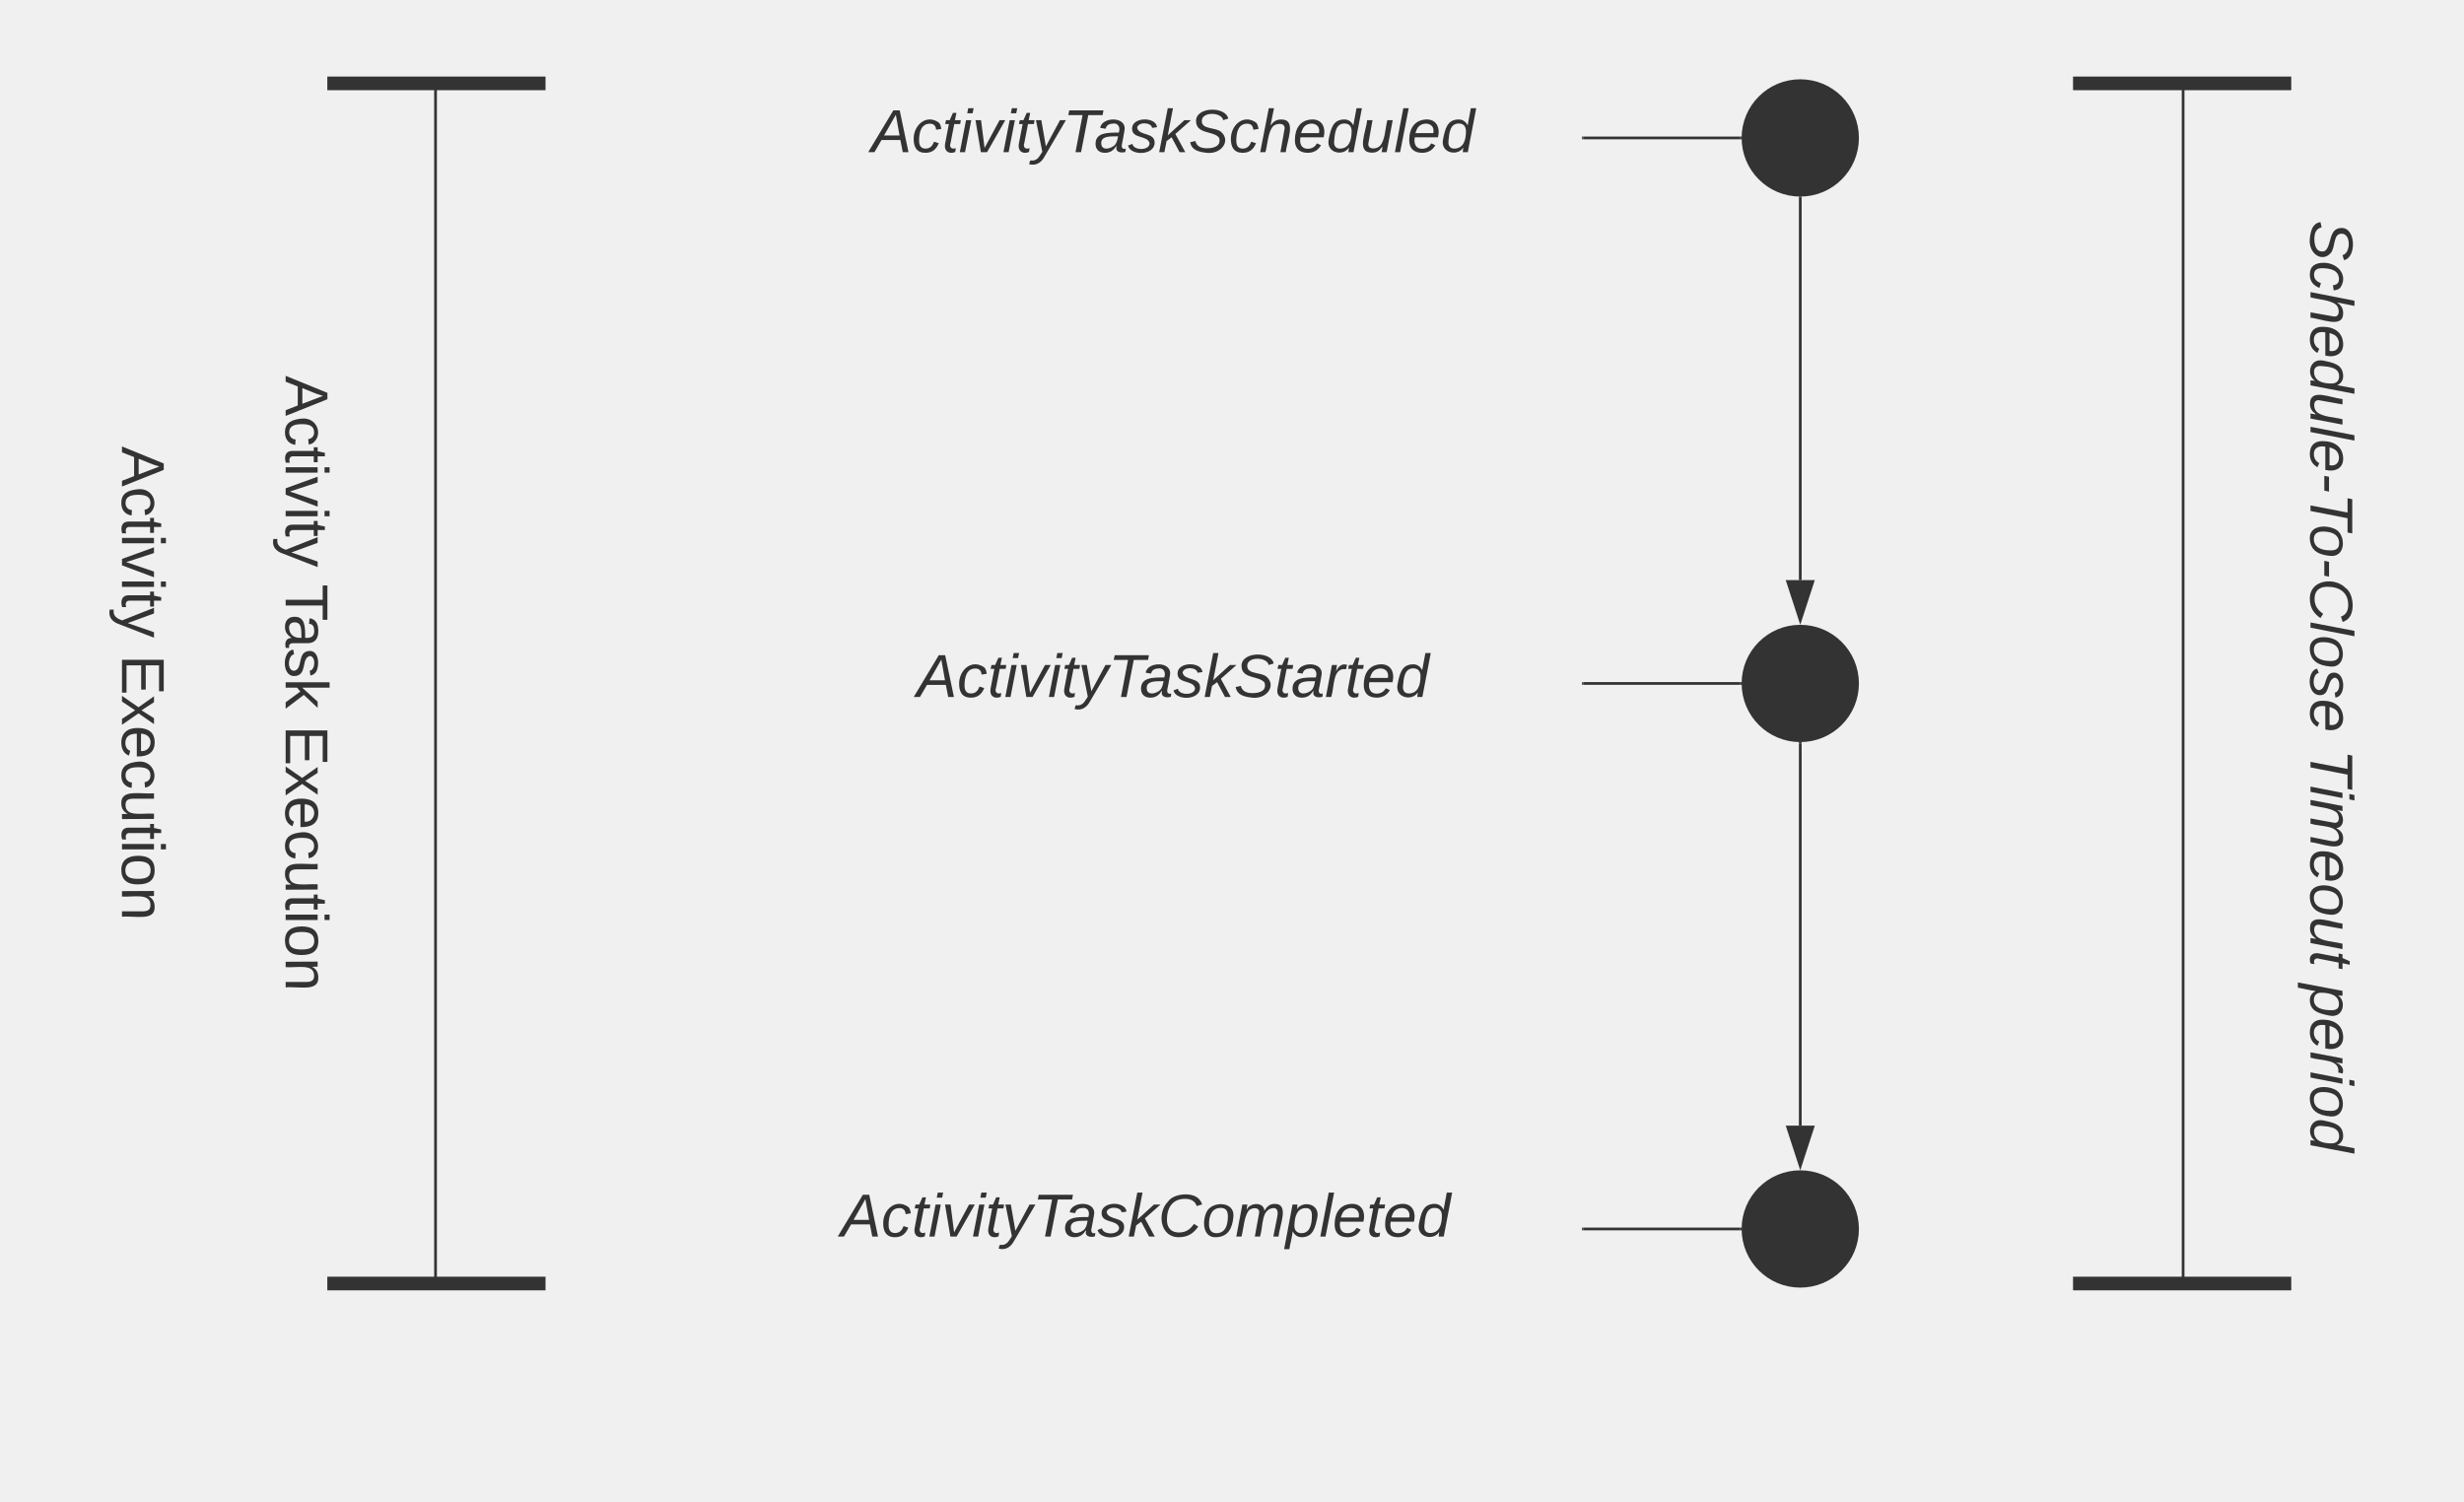
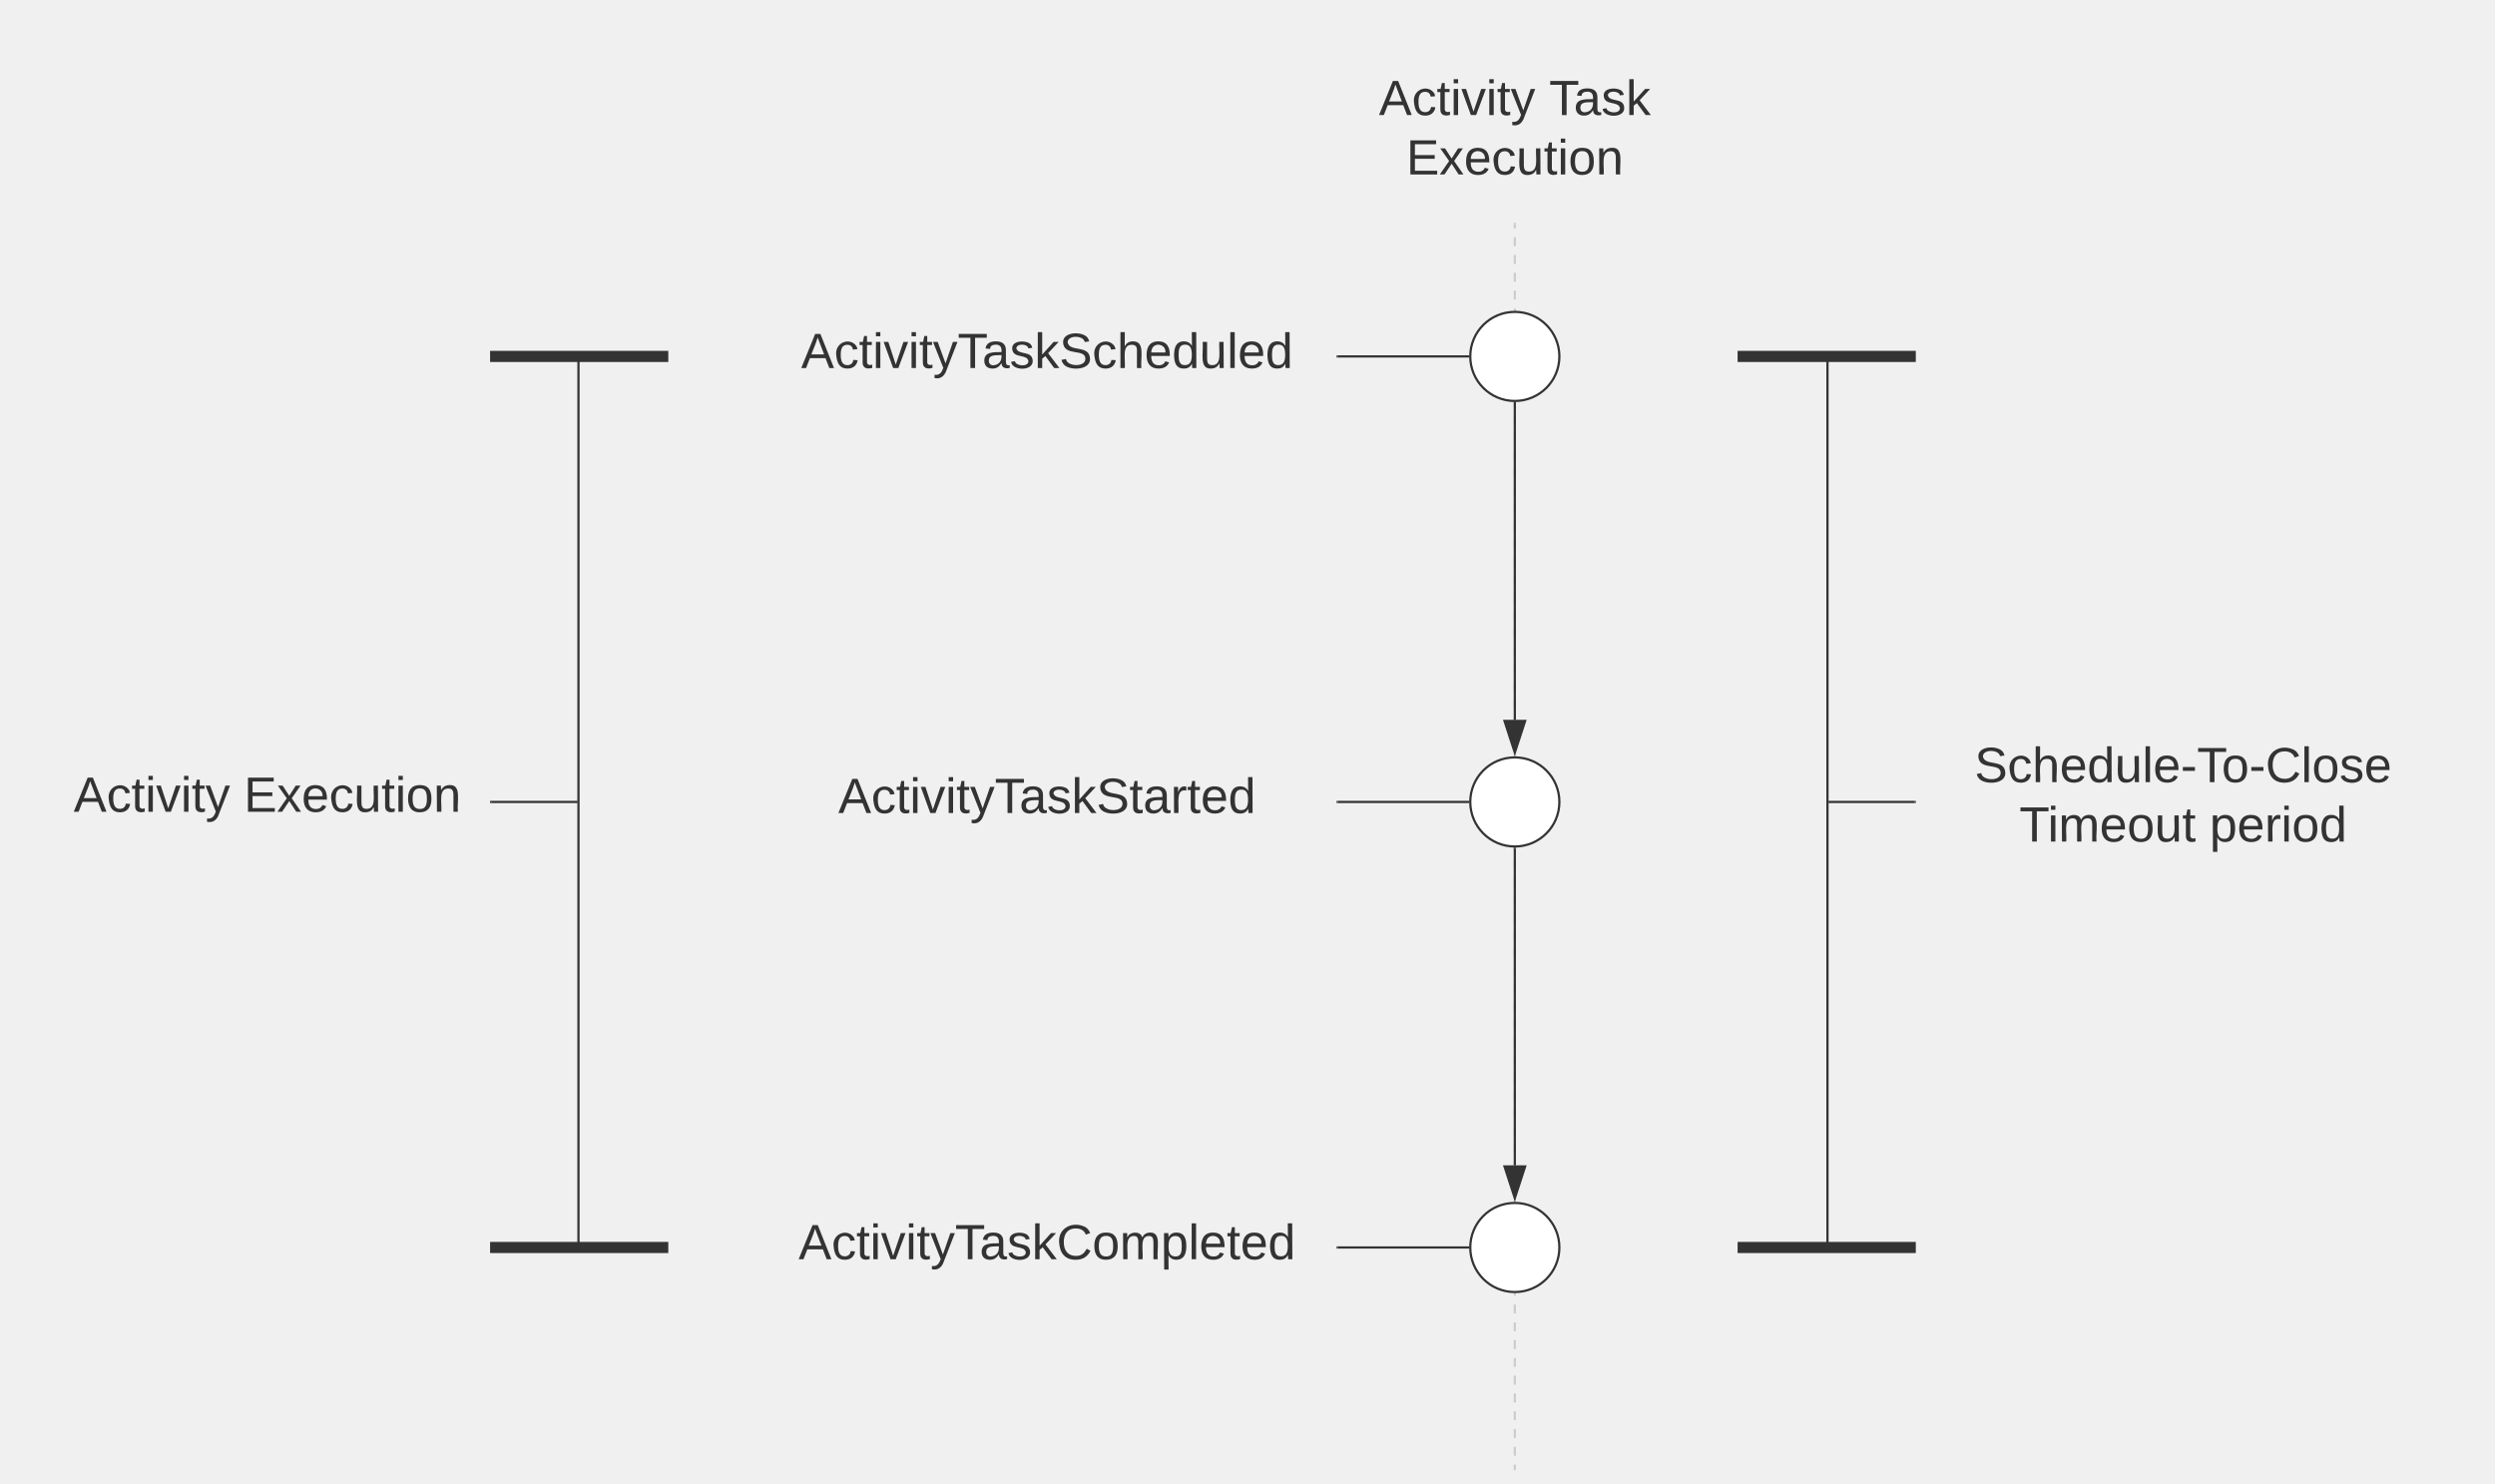
- <svg xmlns="http://www.w3.org/2000/svg" xmlns:ns1="lucid" xmlns:xlink="http://www.w3.org/1999/xlink" width="903.33" height="550.57">
-   <g transform="translate(-140 -249.4309)" ns1:page-tab-id="0_0">
-     <path d="M820 300c0 11.05-8.95 20-20 20s-20-8.95-20-20 8.95-20 20-20 20 8.95 20 20zM820 500c0 11.05-8.95 20-20 20s-20-8.95-20-20 8.95-20 20-20 20 8.95 20 20zM820 700c0 11.05-8.95 20-20 20s-20-8.95-20-20 8.95-20 20-20 20 8.95 20 20z" stroke="#333" stroke-width="3" fill="#333" />
-     <path d="M420 275.43c0-3.3 2.7-6 6-6h288c3.3 0 6 2.7 6 6v49.14c0 3.3-2.7 6-6 6H426c-3.3 0-6-2.7-6-6z" stroke="#000" stroke-opacity="0" stroke-width="3" fill="#fff" fill-opacity="0" />
-     <use xlink:href="#a" transform="matrix(1,0,0,1,425,274.4309) translate(34.41358 30.77778)" />
-     <path d="M720.5 300H778" stroke="#333" fill="none" />
-     <path d="M720.5 300.5h-.5v-1h.5M778.5 299.93l.02.57H778v-1h.55" fill="#333" />
-     <path d="M420 466c0-3.3 2.7-6 6-6h288c3.3 0 6 2.7 6 6v68c0 3.3-2.7 6-6 6H426c-3.3 0-6-2.7-6-6z" stroke="#000" stroke-opacity="0" stroke-width="3" fill="#fff" fill-opacity="0" />
-     <use xlink:href="#b" transform="matrix(1,0,0,1,425,465) translate(51.08025 39.96528)" />
-     <path d="M720.5 500H778" stroke="#333" fill="none" />
-     <path d="M720.5 500.5h-.5v-1h.5M778.5 499.93l.02.57H778v-1h.55" fill="#333" />
-     <path d="M400 626c0-3.3 2.7-6 6-6h308c3.3 0 6 2.7 6 6v148c0 3.3-2.7 6-6 6H406c-3.3 0-6-2.7-6-6z" stroke="#000" stroke-opacity="0" stroke-width="3" fill="#fff" fill-opacity="0" />
-     <use xlink:href="#c" transform="matrix(1,0,0,1,400,620) translate(48.24074 82.77778)" />
-     <path d="M800 322v140.12" stroke="#333" fill="none" />
-     <path d="M799.93 321.5l.57-.02v.53h-1v-.55" fill="#333" />
-     <path d="M800 476.88l-4.64-14.26h9.28z" stroke="#333" fill="#333" />
-     <path d="M720.5 700H778" stroke="#333" fill="none" />
-     <path d="M720.5 700.5h-.5v-1h.5M778.5 699.93l.02.57H778v-1h.55" fill="#333" />
-     <path d="M800 522v140.12" stroke="#333" fill="none" />
-     <path d="M799.93 521.5l.57-.02v.53h-1v-.55" fill="#333" />
-     <path d="M800 676.88l-4.64-14.26h9.28z" stroke="#333" fill="#333" />
-     <path d="M966 300c-3.3 0-6 2.7-6 6v389.14c0 3.3 2.7 6 6 6h51.33c3.32 0 6-2.7 6-6V306c0-3.3-2.68-6-6-6z" stroke="#000" stroke-opacity="0" stroke-width="3" fill="#fff" fill-opacity="0" />
-     <use xlink:href="#d" transform="matrix(6.123233995736766e-17,1,-1,6.123233995736766e-17,1018.333,305) translate(25.2284 31.27778)" />
-     <use xlink:href="#e" transform="matrix(6.123233995736766e-17,1,-1,6.123233995736766e-17,1018.333,305) translate(219.1173 31.27778)" />
-     <use xlink:href="#f" transform="matrix(6.123233995736766e-17,1,-1,6.123233995736766e-17,1018.333,305) translate(305.1667 31.27778)" />
-     <path d="M265 340c8.28 0 15 6.72 15 15v290c0 8.28-6.72 15-15 15h-30c-8.28 0-15-6.72-15-15V355c0-8.28 6.72-15 15-15z" stroke="#000" stroke-opacity="0" stroke-width="3" fill-opacity="0" />
-     <use xlink:href="#g" transform="matrix(6.123233995736766e-17,1,-1,6.123233995736766e-17,275,345) translate(42.16049 30.27778)" />
-     <use xlink:href="#h" transform="matrix(6.123233995736766e-17,1,-1,6.123233995736766e-17,275,345) translate(118.5802 30.27778)" />
-     <use xlink:href="#i" transform="matrix(6.123233995736766e-17,1,-1,6.123233995736766e-17,275,345) translate(170.3704 30.27778)" />
-     <path d="M902.5 280h75M902.56 280H900M977.44 280H980" stroke="#333" stroke-width="5" fill="none" />
-     <path d="M940.35 719.5v-439M940.35 719.5v.5M940.35 280.5v-.5" stroke="#333" fill="none" />
-     <path d="M902.5 720h75M902.56 720H900M977.44 720H980M262.5 280h75M262.56 280H260M337.44 280H340M262.5 720h75M262.56 720H260M337.44 720H340" stroke="#333" stroke-width="5" fill="none" />
-     <path d="M299.67 719.5v-439M299.67 719.5v.5M299.67 280.5v-.5" stroke="#333" fill="none" />
+ <svg xmlns="http://www.w3.org/2000/svg" xmlns:ns1="lucid" xmlns:xlink="http://www.w3.org/1999/xlink" width="1120" height="666">
+   <g transform="translate(-120 -140)" ns1:page-tab-id="0_0">
+     <path d="M800 240.5v2m0 4v3.98m0 4v4m0 3.98v4m0 4v3.98m0 4v3.98m0 4v4m0 3.98v4m0 4v3.98m0 4v4m0 3.98v4m0 4v3.98m0 4v3.98m0 4v4m0 3.98v4m0 4v3.98m0 4v4m0 3.98v4m0 4v3.98m0 4v3.98m0 4v4m0 3.98v4m0 4v3.98m0 4v4m0 3.98v4m0 4v3.98m0 4v3.98m0 4v4m0 3.98v4m0 4v3.98m0 4v4m0 3.98v4m0 4v3.98m0 4V506m0 4v4m0 3.98v4m0 4v3.98m0 4v4m0 3.98v4m0 4v3.98m0 4v3.98m0 4v4m0 3.98v4m0 4v3.98m0 4v4m0 3.98v4m0 4v3.98m0 4v3.98m0 4v4m0 3.98v4m0 4v3.98m0 4v4m0 3.98v4m0 4v3.98m0 4v3.98m0 4v4m0 3.98v4m0 4v3.98m0 4v4m0 3.98v4m0 4v3.98m0 4v3.98m0 4v4m0 3.98v4m0 4v3.98m0 4v4m0 3.98v4m0 4v3.98m0 4v3.98m0 4v4m0 3.98v2" stroke="#ccc" fill="none" />
+     <path d="M800.5 240.5h-1v-.5h1" fill="#ccc" />
+     <path d="M800 799.5v.5" stroke="#ccc" fill="none" />
+     <path d="M820 300c0 11.05-8.95 20-20 20s-20-8.95-20-20 8.95-20 20-20 20 8.95 20 20zM820 500c0 11.05-8.95 20-20 20s-20-8.95-20-20 8.95-20 20-20 20 8.95 20 20zM820 700c0 11.05-8.95 20-20 20s-20-8.95-20-20 8.95-20 20-20 20 8.95 20 20z" stroke="#333" fill="#fff" />
+     <path d="M460 275.43c0-3.3 2.7-6 6-6h248c3.3 0 6 2.7 6 6v49.14c0 3.3-2.7 6-6 6H466c-3.3 0-6-2.7-6-6z" stroke="#000" stroke-opacity="0" stroke-width="3" fill="#fff" fill-opacity="0" />
+     <use xlink:href="#a" transform="matrix(1,0,0,1,465,274.4309) translate(14.62963 30.77778)" />
+     <path d="M720.5 300H779" stroke="#333" fill="none" />
+     <path d="M720.5 300.5h-.5v-1h.5M779.5 299.98l.02.52H779v-1h.56" fill="#333" />
+     <path d="M460 466c0-3.3 2.7-6 6-6h248c3.3 0 6 2.7 6 6v68c0 3.3-2.7 6-6 6H466c-3.3 0-6-2.7-6-6z" stroke="#000" stroke-opacity="0" stroke-width="3" fill="#fff" fill-opacity="0" />
+     <use xlink:href="#b" transform="matrix(1,0,0,1,465,465) translate(31.2963 39.96528)" />
+     <path d="M720.5 500H779" stroke="#333" fill="none" />
+     <path d="M720.5 500.5h-.5v-1h.5M779.5 499.98l.02.52H779v-1h.56" fill="#333" />
+     <path d="M460 686c0-3.3 2.7-6 6-6h248c3.3 0 6 2.7 6 6v28c0 3.3-2.7 6-6 6H466c-3.3 0-6-2.7-6-6z" stroke="#000" stroke-opacity="0" stroke-width="3" fill="#fff" fill-opacity="0" />
+     <use xlink:href="#c" transform="matrix(1,0,0,1,460,680) translate(18.45679 25.27778)" />
+     <path d="M800 321v142.12" stroke="#333" fill="none" />
+     <path d="M799.98 320.5l.52-.02v.53h-1v-.56" fill="#333" />
+     <path d="M800 477.88l-4.64-14.26h9.28z" stroke="#333" fill="#333" />
+     <path d="M720.5 700H779" stroke="#333" fill="none" />
+     <path d="M720.5 700.5h-.5v-1h.5M779.5 699.98l.02.52H779v-1h.56" fill="#333" />
+     <path d="M800 521v142.12" stroke="#333" fill="none" />
+     <path d="M799.98 520.5l.52-.02v.53h-1v-.56" fill="#333" />
+     <path d="M800 677.88l-4.64-14.26h9.28z" stroke="#333" fill="#333" />
+     <path d="M980 525.67c0 3.3 2.7 6 6 6h228c3.3 0 6-2.7 6-6v-51.34c0-3.3-2.7-6-6-6H986c-3.3 0-6 2.7-6 6z" stroke="#000" stroke-opacity="0" stroke-width="3" fill="#fff" fill-opacity="0" />
+     <use xlink:href="#d" transform="matrix(1,0,0,1,985,473.3333) translate(21.35802 17.77778)" />
+     <use xlink:href="#e" transform="matrix(1,0,0,1,985,473.3333) translate(41.48148 44.44444)" />
+     <use xlink:href="#f" transform="matrix(1,0,0,1,985,473.3333) translate(126.9136 44.44444)" />
+     <path d="M902.5 300h75M902.56 300H900M977.44 300H980" stroke="#333" stroke-width="5" fill="none" />
+     <path d="M940.35 699.5v-399M940.35 699.5v.5M940.35 300.5v-.5" stroke="#333" fill="none" />
+     <path d="M902.5 700h75M902.56 700H900M977.44 700H980M342.5 300h75M342.56 300H340M417.44 300H420M342.5 700h75M342.56 700H340M417.44 700H420" stroke="#333" stroke-width="5" fill="none" />
+     <path d="M379.67 699.5v-399M379.67 699.5v.5M379.67 300.5v-.5" stroke="#333" fill="none" />
+     <path d="M140 455c0-8.28 6.72-15 15-15h170c8.28 0 15 6.72 15 15v90c0 8.28-6.72 15-15 15H155c-8.28 0-15-6.72-15-15z" stroke="#000" stroke-opacity="0" stroke-width="3" fill-opacity="0" />
+     <use xlink:href="#g" transform="matrix(1,0,0,1,145,445) translate(8.055556 59.40278)" />
+     <use xlink:href="#h" transform="matrix(1,0,0,1,145,445) translate(84.47531 59.40278)" />
+     <path d="M979.5 500h-38.65" stroke="#333" fill="none" />
+     <path d="M980 500.5h-.5v-1h.5" fill="#333" />
+     <path d="M940.86 500h-.5M340.5 500h38.67" stroke="#333" fill="none" />
+     <path d="M340.5 500.5h-.5v-1h.5" fill="#333" />
+     <path d="M379.15 500h.52" stroke="#333" fill="none" />
+     <path d="M700 175c0-8.28 6.72-15 15-15h170c8.28 0 15 6.72 15 15v50c0 8.28-6.72 15-15 15H715c-8.28 0-15-6.72-15-15z" stroke="#000" stroke-opacity="0" stroke-width="3" fill-opacity="0" />
    <g>
-       <path d="M205 340c8.28 0 15 6.72 15 15v290c0 8.28-6.72 15-15 15h-30c-8.28 0-15-6.72-15-15V355c0-8.28 6.72-15 15-15z" stroke="#000" stroke-opacity="0" stroke-width="3" fill-opacity="0" />
-     </g>
-     <g>
-       <use xlink:href="#g" transform="matrix(6.123233995736766e-17,1,-1,6.123233995736766e-17,215,345) translate(68.05556 30.27778)" />
-       <use xlink:href="#i" transform="matrix(6.123233995736766e-17,1,-1,6.123233995736766e-17,215,345) translate(144.4753 30.27778)" />
+       <use xlink:href="#g" transform="matrix(1,0,0,1,705,165) translate(33.98148 26.65278)" />
+       <use xlink:href="#i" transform="matrix(1,0,0,1,705,165) translate(110.4012 26.65278)" />
+       <use xlink:href="#h" transform="matrix(1,0,0,1,705,165) translate(46.26543 53.31944)" />
    </g>
    <defs>
-       <path fill="#333" d="M187 0l-14-72H61L19 0h-37l149-248h38L221 0h-34zm-19-99l-22-123L76-99h92" id="j" />
-       <path fill="#333" d="M44-68c0 29 11 47 38 47 30 0 42-19 51-41l28 9C148-21 126 4 82 4 31 4 10-29 12-85c3-77 74-140 146-93 12 8 15 23 18 40l-31 5c-1-22-13-36-36-36-52 0-65 49-65 101" id="k" />
-       <path fill="#333" d="M51-54c-9 22 5 41 31 30L79-1C43 14 10-4 19-52l22-115H19l5-23h22l19-43h21l-9 43h35l-4 23H73" id="l" />
-       <path fill="#333" d="M50-231l6-30h32l-6 30H50zM6 0l37-190h31L37 0H6" id="m" />
-       <path fill="#333" d="M89 0H52L20-190h33L74-25l89-165h34" id="n" />
-       <path fill="#333" d="M198-190L69 30C53 58 25 83-20 72c4-11-1-27 19-22 33-1 43-29 59-52L20-190h32L79-34l84-156h35" id="o" />
-       <path fill="#333" d="M151-220L108 0H75l42-220H32l6-28h203l-5 28h-85" id="p" />
-       <path fill="#333" d="M165-48c-4 18 1 34 23 27l-3 20c-29 8-62 0-52-35h-2C116-14 99 4 63 4 30 4 8-16 8-49c0-68 71-67 138-67 10-26 0-56-31-54-26 1-42 9-47 31l-32-5c8-67 160-71 144 15-5 28-9 54-15 81zM42-50c3 52 80 24 89-6 7-12 7-24 11-38-47 1-103-4-100 44" id="q" />
-       <path fill="#333" d="M55-144c13 50 104 24 104 88C159 21 15 23 1-39l26-10c6 40 102 42 102-4-13-50-104-23-104-87 0-71 143-71 148-8l-29 4c-5-35-85-37-89 0" id="r" />
-       <path fill="#333" d="M127 0L80-88 50-66 37 0H6l51-261h31L57-100l99-90h39l-93 82L161 0h-34" id="s" />
-       <path fill="#333" d="M194-120c59 52 2 134-86 124-53-6-90-18-98-63l31-7c8 30 29 43 70 43 46 0 84-17 71-62-32-43-135-20-137-98-3-89 178-90 191-16l-30 9c-8-48-127-53-127 5 0 53 81 35 115 65" id="t" />
-       <path fill="#333" d="M67-158c15-20 31-36 64-36 94 0 33 127 27 194h-32l25-140c3-38-53-32-70-12C52-117 51-51 37 0H6l51-261h31" id="u" />
-       <path fill="#333" d="M111-194c62-3 86 47 72 106H45c-7 38 6 69 45 68 27-1 43-14 53-32l24 11C152-15 129 4 87 4 38 3 12-23 12-71c0-70 32-119 99-123zm44 81c14-66-71-72-95-28-4 8-8 17-11 28h106" id="v" />
-       <path fill="#333" d="M133-28C103 26-5 8 13-77c13-62 24-115 90-117 29-1 46 15 56 35l19-102h32L160 0h-30zM45-64c-2 27 10 43 35 43 54-1 69-50 69-103 0-29-15-46-42-46-53-1-58 58-62 106" id="w" />
-       <path fill="#333" d="M67 3c-93-2-31-127-26-193h32L48-50c-3 39 53 32 70 12 30-34 30-101 43-152h32L157 0h-30c1-10 6-24 4-33-14 20-29 37-64 36" id="x" />
-       <path fill="#333" d="M6 0l50-261h32L37 0H6" id="y" />
+       <path fill="#333" d="M205 0l-28-72H64L36 0H1l101-248h38L239 0h-34zm-38-99l-47-123c-12 45-31 82-46 123h93" id="j" />
+       <path fill="#333" d="M96-169c-40 0-48 33-48 73s9 75 48 75c24 0 41-14 43-38l32 2c-6 37-31 61-74 61-59 0-76-41-82-99-10-93 101-131 147-64 4 7 5 14 7 22l-32 3c-4-21-16-35-41-35" id="k" />
+       <path fill="#333" d="M59-47c-2 24 18 29 38 22v24C64 9 27 4 27-40v-127H5v-23h24l9-43h21v43h35v23H59v120" id="l" />
+       <path fill="#333" d="M24-231v-30h32v30H24zM24 0v-190h32V0H24" id="m" />
+       <path fill="#333" d="M108 0H70L1-190h34L89-25l56-165h34" id="n" />
+       <path fill="#333" d="M179-190L93 31C79 59 56 82 12 73V49c39 6 53-20 64-50L1-190h34L92-34l54-156h33" id="o" />
+       <path fill="#333" d="M127-220V0H93v-220H8v-28h204v28h-85" id="p" />
+       <path fill="#333" d="M141-36C126-15 110 5 73 4 37 3 15-17 15-53c-1-64 63-63 125-63 3-35-9-54-41-54-24 1-41 7-42 31l-33-3c5-37 33-52 76-52 45 0 72 20 72 64v82c-1 20 7 32 28 27v20c-31 9-61-2-59-35zM48-53c0 20 12 33 32 33 41-3 63-29 60-74-43 2-92-5-92 41" id="q" />
+       <path fill="#333" d="M135-143c-3-34-86-38-87 0 15 53 115 12 119 90S17 21 10-45l28-5c4 36 97 45 98 0-10-56-113-15-118-90-4-57 82-63 122-42 12 7 21 19 24 35" id="r" />
+       <path fill="#333" d="M143 0L79-87 56-68V0H24v-261h32v163l83-92h37l-77 82L181 0h-38" id="s" />
+       <path fill="#333" d="M185-189c-5-48-123-54-124 2 14 75 158 14 163 119 3 78-121 87-175 55-17-10-28-26-33-46l33-7c5 56 141 63 141-1 0-78-155-14-162-118-5-82 145-84 179-34 5 7 8 16 11 25" id="t" />
+       <path fill="#333" d="M106-169C34-169 62-67 57 0H25v-261h32l-1 103c12-21 28-36 61-36 89 0 53 116 60 194h-32v-121c2-32-8-49-39-48" id="u" />
+       <path fill="#333" d="M100-194c63 0 86 42 84 106H49c0 40 14 67 53 68 26 1 43-12 49-29l28 8c-11 28-37 45-77 45C44 4 14-33 15-96c1-61 26-98 85-98zm52 81c6-60-76-77-97-28-3 7-6 17-6 28h103" id="v" />
+       <path fill="#333" d="M85-194c31 0 48 13 60 33l-1-100h32l1 261h-30c-2-10 0-23-3-31C134-8 116 4 85 4 32 4 16-35 15-94c0-66 23-100 70-100zm9 24c-40 0-46 34-46 75 0 40 6 74 45 74 42 0 51-32 51-76 0-42-9-74-50-73" id="w" />
+       <path fill="#333" d="M84 4C-5 8 30-112 23-190h32v120c0 31 7 50 39 49 72-2 45-101 50-169h31l1 190h-30c-1-10 1-25-2-33-11 22-28 36-60 37" id="x" />
+       <path fill="#333" d="M24 0v-261h32V0H24" id="y" />
      <g id="a">
        <use transform="matrix(0.0617284,0,0,0.0617284,0,0)" xlink:href="#j" />
        <use transform="matrix(0.0617284,0,0,0.0617284,14.81481,0)" xlink:href="#k" />
        <use transform="matrix(0.0617284,0,0,0.0617284,25.92593,0)" xlink:href="#l" />
        <use transform="matrix(0.0617284,0,0,0.0617284,32.09877,0)" xlink:href="#m" />
        <use transform="matrix(0.0617284,0,0,0.0617284,36.97531,0)" xlink:href="#n" />
        <use transform="matrix(0.0617284,0,0,0.0617284,48.08642,0)" xlink:href="#m" />
        <use transform="matrix(0.0617284,0,0,0.0617284,52.96296,0)" xlink:href="#l" />
        <use transform="matrix(0.0617284,0,0,0.0617284,59.1358,0)" xlink:href="#o" />
        <use transform="matrix(0.0617284,0,0,0.0617284,70.24691,0)" xlink:href="#p" />
-         <use transform="matrix(0.0617284,0,0,0.0617284,81.7284,0)" xlink:href="#q" />
-         <use transform="matrix(0.0617284,0,0,0.0617284,94.07407,0)" xlink:href="#r" />
-         <use transform="matrix(0.0617284,0,0,0.0617284,105.1852,0)" xlink:href="#s" />
-         <use transform="matrix(0.0617284,0,0,0.0617284,116.2963,0)" xlink:href="#t" />
-         <use transform="matrix(0.0617284,0,0,0.0617284,131.1111,0)" xlink:href="#k" />
-         <use transform="matrix(0.0617284,0,0,0.0617284,142.2222,0)" xlink:href="#u" />
-         <use transform="matrix(0.0617284,0,0,0.0617284,154.5679,0)" xlink:href="#v" />
-         <use transform="matrix(0.0617284,0,0,0.0617284,166.9136,0)" xlink:href="#w" />
-         <use transform="matrix(0.0617284,0,0,0.0617284,179.2593,0)" xlink:href="#x" />
-         <use transform="matrix(0.0617284,0,0,0.0617284,191.6049,0)" xlink:href="#y" />
-         <use transform="matrix(0.0617284,0,0,0.0617284,196.4815,0)" xlink:href="#v" />
-         <use transform="matrix(0.0617284,0,0,0.0617284,208.8272,0)" xlink:href="#w" />
-       </g>
-       <path fill="#333" d="M66-151c12-25 30-51 66-40l-6 26C45-176 58-65 38 0H6l36-190h30" id="z" />
+         <use transform="matrix(0.0617284,0,0,0.0617284,81.2963,0)" xlink:href="#q" />
+         <use transform="matrix(0.0617284,0,0,0.0617284,93.64198,0)" xlink:href="#r" />
+         <use transform="matrix(0.0617284,0,0,0.0617284,104.7531,0)" xlink:href="#s" />
+         <use transform="matrix(0.0617284,0,0,0.0617284,115.8642,0)" xlink:href="#t" />
+         <use transform="matrix(0.0617284,0,0,0.0617284,130.679,0)" xlink:href="#k" />
+         <use transform="matrix(0.0617284,0,0,0.0617284,141.7901,0)" xlink:href="#u" />
+         <use transform="matrix(0.0617284,0,0,0.0617284,154.1358,0)" xlink:href="#v" />
+         <use transform="matrix(0.0617284,0,0,0.0617284,166.4815,0)" xlink:href="#w" />
+         <use transform="matrix(0.0617284,0,0,0.0617284,178.8272,0)" xlink:href="#x" />
+         <use transform="matrix(0.0617284,0,0,0.0617284,191.1728,0)" xlink:href="#y" />
+         <use transform="matrix(0.0617284,0,0,0.0617284,196.0494,0)" xlink:href="#v" />
+         <use transform="matrix(0.0617284,0,0,0.0617284,208.3951,0)" xlink:href="#w" />
+       </g>
+       <path fill="#333" d="M114-163C36-179 61-72 57 0H25l-1-190h30c1 12-1 29 2 39 6-27 23-49 58-41v29" id="z" />
      <g id="b">
        <use transform="matrix(0.0617284,0,0,0.0617284,0,0)" xlink:href="#j" />
        <use transform="matrix(0.0617284,0,0,0.0617284,14.81481,0)" xlink:href="#k" />
        <use transform="matrix(0.0617284,0,0,0.0617284,25.92593,0)" xlink:href="#l" />
        <use transform="matrix(0.0617284,0,0,0.0617284,32.09877,0)" xlink:href="#m" />
        <use transform="matrix(0.0617284,0,0,0.0617284,36.97531,0)" xlink:href="#n" />
        <use transform="matrix(0.0617284,0,0,0.0617284,48.08642,0)" xlink:href="#m" />
        <use transform="matrix(0.0617284,0,0,0.0617284,52.96296,0)" xlink:href="#l" />
        <use transform="matrix(0.0617284,0,0,0.0617284,59.1358,0)" xlink:href="#o" />
        <use transform="matrix(0.0617284,0,0,0.0617284,70.24691,0)" xlink:href="#p" />
-         <use transform="matrix(0.0617284,0,0,0.0617284,81.7284,0)" xlink:href="#q" />
-         <use transform="matrix(0.0617284,0,0,0.0617284,94.07407,0)" xlink:href="#r" />
-         <use transform="matrix(0.0617284,0,0,0.0617284,105.1852,0)" xlink:href="#s" />
-         <use transform="matrix(0.0617284,0,0,0.0617284,116.2963,0)" xlink:href="#t" />
-         <use transform="matrix(0.0617284,0,0,0.0617284,131.1111,0)" xlink:href="#l" />
-         <use transform="matrix(0.0617284,0,0,0.0617284,137.284,0)" xlink:href="#q" />
-         <use transform="matrix(0.0617284,0,0,0.0617284,149.6296,0)" xlink:href="#z" />
-         <use transform="matrix(0.0617284,0,0,0.0617284,156.9753,0)" xlink:href="#l" />
-         <use transform="matrix(0.0617284,0,0,0.0617284,163.1481,0)" xlink:href="#v" />
-         <use transform="matrix(0.0617284,0,0,0.0617284,175.4938,0)" xlink:href="#w" />
-       </g>
-       <path fill="#333" d="M125-24c46 0 70-25 89-51l25 16C214-24 183 4 123 4 8 4-5-146 60-208c32-50 158-61 191-5 5 7 9 14 11 22l-32 10c-9-28-33-43-69-43-74 0-108 51-108 125 0 46 24 75 72 75" id="A" />
-       <path fill="#333" d="M30-147c31-64 166-65 159 27C183-49 158 1 86 4 9 8 1-88 30-147zM88-20c53 0 68-48 68-100 0-31-11-51-44-50-52 1-68 46-68 97 0 32 13 53 44 53" id="B" />
-       <path fill="#333" d="M248-111c6-24 9-61-24-58-72 9-57 108-77 169h-31l26-142c3-37-50-30-64-10C52-115 50-51 37 0H6l36-190h30c-1 10-6 24-4 32 13-43 101-52 105 5 13-22 29-41 61-41 90 0 28 129 23 194h-31" id="C" />
-       <path fill="#333" d="M67-162c32-53 139-36 121 50C175-51 163 2 97 4 68 4 52-11 42-31 38 6 28 39 22 75H-9l50-265h29c-1 10 0 20-3 28zm89 36c0-26-10-43-35-43-54 0-67 50-69 103-1 29 14 45 42 46 53 0 62-58 62-106" id="D" />
+         <use transform="matrix(0.0617284,0,0,0.0617284,81.2963,0)" xlink:href="#q" />
+         <use transform="matrix(0.0617284,0,0,0.0617284,93.64198,0)" xlink:href="#r" />
+         <use transform="matrix(0.0617284,0,0,0.0617284,104.7531,0)" xlink:href="#s" />
+         <use transform="matrix(0.0617284,0,0,0.0617284,115.8642,0)" xlink:href="#t" />
+         <use transform="matrix(0.0617284,0,0,0.0617284,130.679,0)" xlink:href="#l" />
+         <use transform="matrix(0.0617284,0,0,0.0617284,136.8519,0)" xlink:href="#q" />
+         <use transform="matrix(0.0617284,0,0,0.0617284,149.1975,0)" xlink:href="#z" />
+         <use transform="matrix(0.0617284,0,0,0.0617284,156.5432,0)" xlink:href="#l" />
+         <use transform="matrix(0.0617284,0,0,0.0617284,162.716,0)" xlink:href="#v" />
+         <use transform="matrix(0.0617284,0,0,0.0617284,175.0617,0)" xlink:href="#w" />
+       </g>
+       <path fill="#333" d="M212-179c-10-28-35-45-73-45-59 0-87 40-87 99 0 60 29 101 89 101 43 0 62-24 78-52l27 14C228-24 195 4 139 4 59 4 22-46 18-125c-6-104 99-153 187-111 19 9 31 26 39 46" id="A" />
+       <path fill="#333" d="M100-194c62-1 85 37 85 99 1 63-27 99-86 99S16-35 15-95c0-66 28-99 85-99zM99-20c44 1 53-31 53-75 0-43-8-75-51-75s-53 32-53 75 10 74 51 75" id="B" />
+       <path fill="#333" d="M210-169c-67 3-38 105-44 169h-31v-121c0-29-5-50-35-48C34-165 62-65 56 0H25l-1-190h30c1 10-1 24 2 32 10-44 99-50 107 0 11-21 27-35 58-36 85-2 47 119 55 194h-31v-121c0-29-5-49-35-48" id="C" />
+       <path fill="#333" d="M115-194c55 1 70 41 70 98S169 2 115 4C84 4 66-9 55-30l1 105H24l-1-265h31l2 30c10-21 28-34 59-34zm-8 174c40 0 45-34 45-75s-6-73-45-74c-42 0-51 32-51 76 0 43 10 73 51 73" id="D" />
      <g id="c">
        <use transform="matrix(0.0617284,0,0,0.0617284,0,0)" xlink:href="#j" />
        <use transform="matrix(0.0617284,0,0,0.0617284,14.81481,0)" xlink:href="#k" />
        <use transform="matrix(0.0617284,0,0,0.0617284,25.92593,0)" xlink:href="#l" />
        <use transform="matrix(0.0617284,0,0,0.0617284,32.09877,0)" xlink:href="#m" />
        <use transform="matrix(0.0617284,0,0,0.0617284,36.97531,0)" xlink:href="#n" />
        <use transform="matrix(0.0617284,0,0,0.0617284,48.08642,0)" xlink:href="#m" />
        <use transform="matrix(0.0617284,0,0,0.0617284,52.96296,0)" xlink:href="#l" />
        <use transform="matrix(0.0617284,0,0,0.0617284,59.1358,0)" xlink:href="#o" />
        <use transform="matrix(0.0617284,0,0,0.0617284,70.24691,0)" xlink:href="#p" />
-         <use transform="matrix(0.0617284,0,0,0.0617284,81.7284,0)" xlink:href="#q" />
-         <use transform="matrix(0.0617284,0,0,0.0617284,94.07407,0)" xlink:href="#r" />
-         <use transform="matrix(0.0617284,0,0,0.0617284,105.1852,0)" xlink:href="#s" />
-         <use transform="matrix(0.0617284,0,0,0.0617284,116.2963,0)" xlink:href="#A" />
-         <use transform="matrix(0.0617284,0,0,0.0617284,132.284,0)" xlink:href="#B" />
-         <use transform="matrix(0.0617284,0,0,0.0617284,144.6296,0)" xlink:href="#C" />
-         <use transform="matrix(0.0617284,0,0,0.0617284,163.0864,0)" xlink:href="#D" />
-         <use transform="matrix(0.0617284,0,0,0.0617284,175.4321,0)" xlink:href="#y" />
-         <use transform="matrix(0.0617284,0,0,0.0617284,180.3086,0)" xlink:href="#v" />
-         <use transform="matrix(0.0617284,0,0,0.0617284,192.6543,0)" xlink:href="#l" />
-         <use transform="matrix(0.0617284,0,0,0.0617284,198.8272,0)" xlink:href="#v" />
-         <use transform="matrix(0.0617284,0,0,0.0617284,211.1728,0)" xlink:href="#w" />
-       </g>
-       <path fill="#333" d="M18-82l6-28h88l-6 28H18" id="E" />
+         <use transform="matrix(0.0617284,0,0,0.0617284,81.2963,0)" xlink:href="#q" />
+         <use transform="matrix(0.0617284,0,0,0.0617284,93.64198,0)" xlink:href="#r" />
+         <use transform="matrix(0.0617284,0,0,0.0617284,104.7531,0)" xlink:href="#s" />
+         <use transform="matrix(0.0617284,0,0,0.0617284,115.8642,0)" xlink:href="#A" />
+         <use transform="matrix(0.0617284,0,0,0.0617284,131.8519,0)" xlink:href="#B" />
+         <use transform="matrix(0.0617284,0,0,0.0617284,144.1975,0)" xlink:href="#C" />
+         <use transform="matrix(0.0617284,0,0,0.0617284,162.6543,0)" xlink:href="#D" />
+         <use transform="matrix(0.0617284,0,0,0.0617284,175,0)" xlink:href="#y" />
+         <use transform="matrix(0.0617284,0,0,0.0617284,179.8765,0)" xlink:href="#v" />
+         <use transform="matrix(0.0617284,0,0,0.0617284,192.2222,0)" xlink:href="#l" />
+         <use transform="matrix(0.0617284,0,0,0.0617284,198.3951,0)" xlink:href="#v" />
+         <use transform="matrix(0.0617284,0,0,0.0617284,210.7407,0)" xlink:href="#w" />
+       </g>
+       <path fill="#333" d="M16-82v-28h88v28H16" id="E" />
      <g id="d">
        <use transform="matrix(0.0617284,0,0,0.0617284,0,0)" xlink:href="#t" />
        <use transform="matrix(0.0617284,0,0,0.0617284,14.81481,0)" xlink:href="#k" />
        <use transform="matrix(0.0617284,0,0,0.0617284,25.92593,0)" xlink:href="#u" />
        <use transform="matrix(0.0617284,0,0,0.0617284,38.2716,0)" xlink:href="#v" />
        <use transform="matrix(0.0617284,0,0,0.0617284,50.61728,0)" xlink:href="#w" />
        <use transform="matrix(0.0617284,0,0,0.0617284,62.96296,0)" xlink:href="#x" />
        <use transform="matrix(0.0617284,0,0,0.0617284,75.30864,0)" xlink:href="#y" />
        <use transform="matrix(0.0617284,0,0,0.0617284,80.18519,0)" xlink:href="#v" />
        <use transform="matrix(0.0617284,0,0,0.0617284,92.53086,0)" xlink:href="#E" />
        <use transform="matrix(0.0617284,0,0,0.0617284,99.87654,0)" xlink:href="#p" />
-         <use transform="matrix(0.0617284,0,0,0.0617284,111.358,0)" xlink:href="#B" />
-         <use transform="matrix(0.0617284,0,0,0.0617284,123.7037,0)" xlink:href="#E" />
-         <use transform="matrix(0.0617284,0,0,0.0617284,131.0494,0)" xlink:href="#A" />
-         <use transform="matrix(0.0617284,0,0,0.0617284,147.037,0)" xlink:href="#y" />
-         <use transform="matrix(0.0617284,0,0,0.0617284,151.9136,0)" xlink:href="#B" />
-         <use transform="matrix(0.0617284,0,0,0.0617284,164.2593,0)" xlink:href="#r" />
-         <use transform="matrix(0.0617284,0,0,0.0617284,175.3704,0)" xlink:href="#v" />
+         <use transform="matrix(0.0617284,0,0,0.0617284,110.9259,0)" xlink:href="#B" />
+         <use transform="matrix(0.0617284,0,0,0.0617284,123.2716,0)" xlink:href="#E" />
+         <use transform="matrix(0.0617284,0,0,0.0617284,130.6173,0)" xlink:href="#A" />
+         <use transform="matrix(0.0617284,0,0,0.0617284,146.6049,0)" xlink:href="#y" />
+         <use transform="matrix(0.0617284,0,0,0.0617284,151.4815,0)" xlink:href="#B" />
+         <use transform="matrix(0.0617284,0,0,0.0617284,163.8272,0)" xlink:href="#r" />
+         <use transform="matrix(0.0617284,0,0,0.0617284,174.9383,0)" xlink:href="#v" />
      </g>
      <g id="e">
        <use transform="matrix(0.0617284,0,0,0.0617284,0,0)" xlink:href="#p" />
-         <use transform="matrix(0.0617284,0,0,0.0617284,13.33333,0)" xlink:href="#m" />
-         <use transform="matrix(0.0617284,0,0,0.0617284,18.20988,0)" xlink:href="#C" />
-         <use transform="matrix(0.0617284,0,0,0.0617284,36.66667,0)" xlink:href="#v" />
-         <use transform="matrix(0.0617284,0,0,0.0617284,49.01235,0)" xlink:href="#B" />
-         <use transform="matrix(0.0617284,0,0,0.0617284,61.35802,0)" xlink:href="#x" />
-         <use transform="matrix(0.0617284,0,0,0.0617284,73.7037,0)" xlink:href="#l" />
+         <use transform="matrix(0.0617284,0,0,0.0617284,12.71605,0)" xlink:href="#m" />
+         <use transform="matrix(0.0617284,0,0,0.0617284,17.59259,0)" xlink:href="#C" />
+         <use transform="matrix(0.0617284,0,0,0.0617284,36.04938,0)" xlink:href="#v" />
+         <use transform="matrix(0.0617284,0,0,0.0617284,48.39506,0)" xlink:href="#B" />
+         <use transform="matrix(0.0617284,0,0,0.0617284,60.74074,0)" xlink:href="#x" />
+         <use transform="matrix(0.0617284,0,0,0.0617284,73.08642,0)" xlink:href="#l" />
      </g>
      <g id="f">
        <use transform="matrix(0.0617284,0,0,0.0617284,0,0)" xlink:href="#D" />
        <use transform="matrix(0.0617284,0,0,0.0617284,12.34568,0)" xlink:href="#v" />
        <use transform="matrix(0.0617284,0,0,0.0617284,24.69136,0)" xlink:href="#z" />
        <use transform="matrix(0.0617284,0,0,0.0617284,32.03704,0)" xlink:href="#m" />
        <use transform="matrix(0.0617284,0,0,0.0617284,36.91358,0)" xlink:href="#B" />
        <use transform="matrix(0.0617284,0,0,0.0617284,49.25926,0)" xlink:href="#w" />
      </g>
-       <path fill="#333" d="M205 0l-28-72H64L36 0H1l101-248h38L239 0h-34zm-38-99l-47-123c-12 45-31 82-46 123h93" id="F" />
-       <path fill="#333" d="M96-169c-40 0-48 33-48 73s9 75 48 75c24 0 41-14 43-38l32 2c-6 37-31 61-74 61-59 0-76-41-82-99-10-93 101-131 147-64 4 7 5 14 7 22l-32 3c-4-21-16-35-41-35" id="G" />
-       <path fill="#333" d="M59-47c-2 24 18 29 38 22v24C64 9 27 4 27-40v-127H5v-23h24l9-43h21v43h35v23H59v120" id="H" />
-       <path fill="#333" d="M24-231v-30h32v30H24zM24 0v-190h32V0H24" id="I" />
-       <path fill="#333" d="M108 0H70L1-190h34L89-25l56-165h34" id="J" />
-       <path fill="#333" d="M179-190L93 31C79 59 56 82 12 73V49c39 6 53-20 64-50L1-190h34L92-34l54-156h33" id="K" />
      <g id="g">
+         <use transform="matrix(0.0617284,0,0,0.0617284,0,0)" xlink:href="#j" />
+         <use transform="matrix(0.0617284,0,0,0.0617284,14.81481,0)" xlink:href="#k" />
+         <use transform="matrix(0.0617284,0,0,0.0617284,25.92593,0)" xlink:href="#l" />
+         <use transform="matrix(0.0617284,0,0,0.0617284,32.09877,0)" xlink:href="#m" />
+         <use transform="matrix(0.0617284,0,0,0.0617284,36.97531,0)" xlink:href="#n" />
+         <use transform="matrix(0.0617284,0,0,0.0617284,48.08642,0)" xlink:href="#m" />
+         <use transform="matrix(0.0617284,0,0,0.0617284,52.96296,0)" xlink:href="#l" />
+         <use transform="matrix(0.0617284,0,0,0.0617284,59.1358,0)" xlink:href="#o" />
+       </g>
+       <path fill="#333" d="M30 0v-248h187v28H63v79h144v27H63v87h162V0H30" id="F" />
+       <path fill="#333" d="M141 0L90-78 38 0H4l68-98-65-92h35l48 74 47-74h35l-64 92 68 98h-35" id="G" />
+       <path fill="#333" d="M117-194c89-4 53 116 60 194h-32v-121c0-31-8-49-39-48C34-167 62-67 57 0H25l-1-190h30c1 10-1 24 2 32 11-22 29-35 61-36" id="H" />
+       <g id="h">
        <use transform="matrix(0.0617284,0,0,0.0617284,0,0)" xlink:href="#F" />
        <use transform="matrix(0.0617284,0,0,0.0617284,14.81481,0)" xlink:href="#G" />
-         <use transform="matrix(0.0617284,0,0,0.0617284,25.92593,0)" xlink:href="#H" />
-         <use transform="matrix(0.0617284,0,0,0.0617284,32.09877,0)" xlink:href="#I" />
-         <use transform="matrix(0.0617284,0,0,0.0617284,36.97531,0)" xlink:href="#J" />
-         <use transform="matrix(0.0617284,0,0,0.0617284,48.08642,0)" xlink:href="#I" />
-         <use transform="matrix(0.0617284,0,0,0.0617284,52.96296,0)" xlink:href="#H" />
-         <use transform="matrix(0.0617284,0,0,0.0617284,59.1358,0)" xlink:href="#K" />
-       </g>
-       <path fill="#333" d="M127-220V0H93v-220H8v-28h204v28h-85" id="L" />
-       <path fill="#333" d="M141-36C126-15 110 5 73 4 37 3 15-17 15-53c-1-64 63-63 125-63 3-35-9-54-41-54-24 1-41 7-42 31l-33-3c5-37 33-52 76-52 45 0 72 20 72 64v82c-1 20 7 32 28 27v20c-31 9-61-2-59-35zM48-53c0 20 12 33 32 33 41-3 63-29 60-74-43 2-92-5-92 41" id="M" />
-       <path fill="#333" d="M135-143c-3-34-86-38-87 0 15 53 115 12 119 90S17 21 10-45l28-5c4 36 97 45 98 0-10-56-113-15-118-90-4-57 82-63 122-42 12 7 21 19 24 35" id="N" />
-       <path fill="#333" d="M143 0L79-87 56-68V0H24v-261h32v163l83-92h37l-77 82L181 0h-38" id="O" />
-       <g id="h">
-         <use transform="matrix(0.0617284,0,0,0.0617284,0,0)" xlink:href="#L" />
-         <use transform="matrix(0.0617284,0,0,0.0617284,11.04938,0)" xlink:href="#M" />
-         <use transform="matrix(0.0617284,0,0,0.0617284,23.39506,0)" xlink:href="#N" />
-         <use transform="matrix(0.0617284,0,0,0.0617284,34.50617,0)" xlink:href="#O" />
-       </g>
-       <path fill="#333" d="M30 0v-248h187v28H63v79h144v27H63v87h162V0H30" id="P" />
-       <path fill="#333" d="M141 0L90-78 38 0H4l68-98-65-92h35l48 74 47-74h35l-64 92 68 98h-35" id="Q" />
-       <path fill="#333" d="M100-194c63 0 86 42 84 106H49c0 40 14 67 53 68 26 1 43-12 49-29l28 8c-11 28-37 45-77 45C44 4 14-33 15-96c1-61 26-98 85-98zm52 81c6-60-76-77-97-28-3 7-6 17-6 28h103" id="R" />
-       <path fill="#333" d="M84 4C-5 8 30-112 23-190h32v120c0 31 7 50 39 49 72-2 45-101 50-169h31l1 190h-30c-1-10 1-25-2-33-11 22-28 36-60 37" id="S" />
-       <path fill="#333" d="M100-194c62-1 85 37 85 99 1 63-27 99-86 99S16-35 15-95c0-66 28-99 85-99zM99-20c44 1 53-31 53-75 0-43-8-75-51-75s-53 32-53 75 10 74 51 75" id="T" />
-       <path fill="#333" d="M117-194c89-4 53 116 60 194h-32v-121c0-31-8-49-39-48C34-167 62-67 57 0H25l-1-190h30c1 10-1 24 2 32 11-22 29-35 61-36" id="U" />
+         <use transform="matrix(0.0617284,0,0,0.0617284,25.92593,0)" xlink:href="#v" />
+         <use transform="matrix(0.0617284,0,0,0.0617284,38.2716,0)" xlink:href="#k" />
+         <use transform="matrix(0.0617284,0,0,0.0617284,49.38272,0)" xlink:href="#x" />
+         <use transform="matrix(0.0617284,0,0,0.0617284,61.7284,0)" xlink:href="#l" />
+         <use transform="matrix(0.0617284,0,0,0.0617284,67.90123,0)" xlink:href="#m" />
+         <use transform="matrix(0.0617284,0,0,0.0617284,72.77778,0)" xlink:href="#B" />
+         <use transform="matrix(0.0617284,0,0,0.0617284,85.12346,0)" xlink:href="#H" />
+       </g>
      <g id="i">
-         <use transform="matrix(0.0617284,0,0,0.0617284,0,0)" xlink:href="#P" />
-         <use transform="matrix(0.0617284,0,0,0.0617284,14.81481,0)" xlink:href="#Q" />
-         <use transform="matrix(0.0617284,0,0,0.0617284,25.92593,0)" xlink:href="#R" />
-         <use transform="matrix(0.0617284,0,0,0.0617284,38.2716,0)" xlink:href="#G" />
-         <use transform="matrix(0.0617284,0,0,0.0617284,49.38272,0)" xlink:href="#S" />
-         <use transform="matrix(0.0617284,0,0,0.0617284,61.7284,0)" xlink:href="#H" />
-         <use transform="matrix(0.0617284,0,0,0.0617284,67.90123,0)" xlink:href="#I" />
-         <use transform="matrix(0.0617284,0,0,0.0617284,72.77778,0)" xlink:href="#T" />
-         <use transform="matrix(0.0617284,0,0,0.0617284,85.12346,0)" xlink:href="#U" />
+         <use transform="matrix(0.0617284,0,0,0.0617284,0,0)" xlink:href="#p" />
+         <use transform="matrix(0.0617284,0,0,0.0617284,11.04938,0)" xlink:href="#q" />
+         <use transform="matrix(0.0617284,0,0,0.0617284,23.39506,0)" xlink:href="#r" />
+         <use transform="matrix(0.0617284,0,0,0.0617284,34.50617,0)" xlink:href="#s" />
      </g>
    </defs>
  </g>
</svg>
